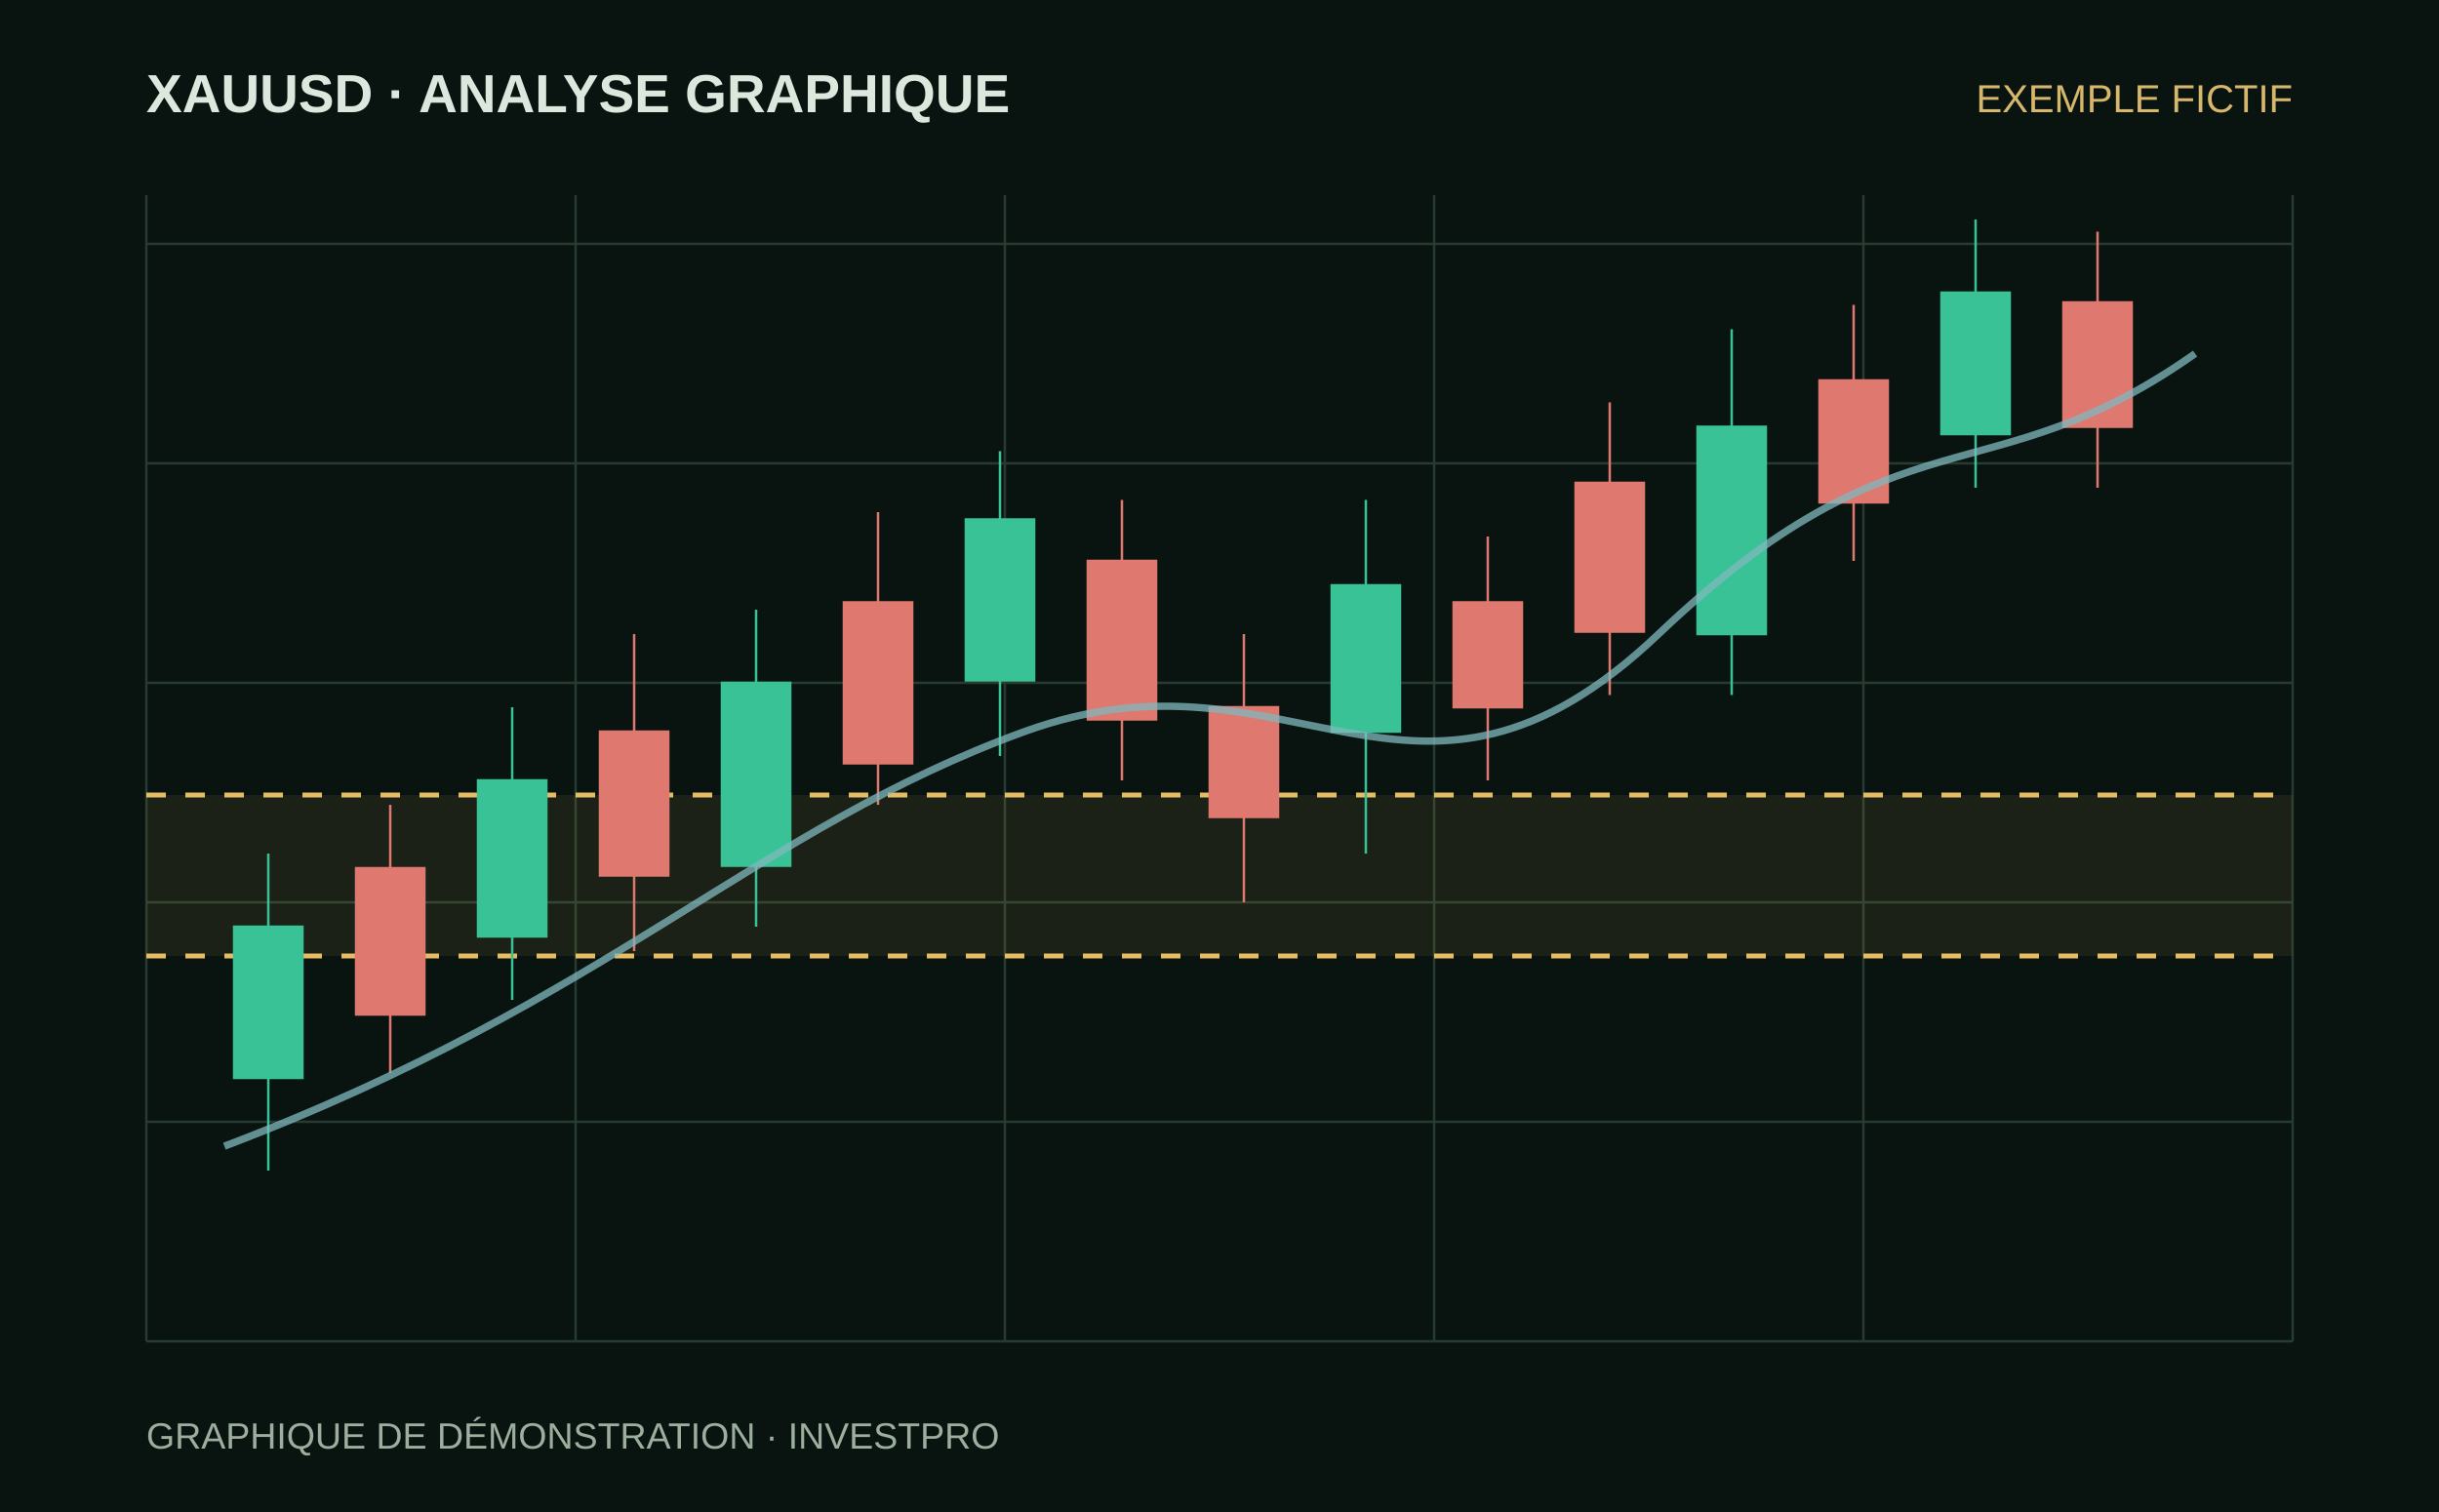
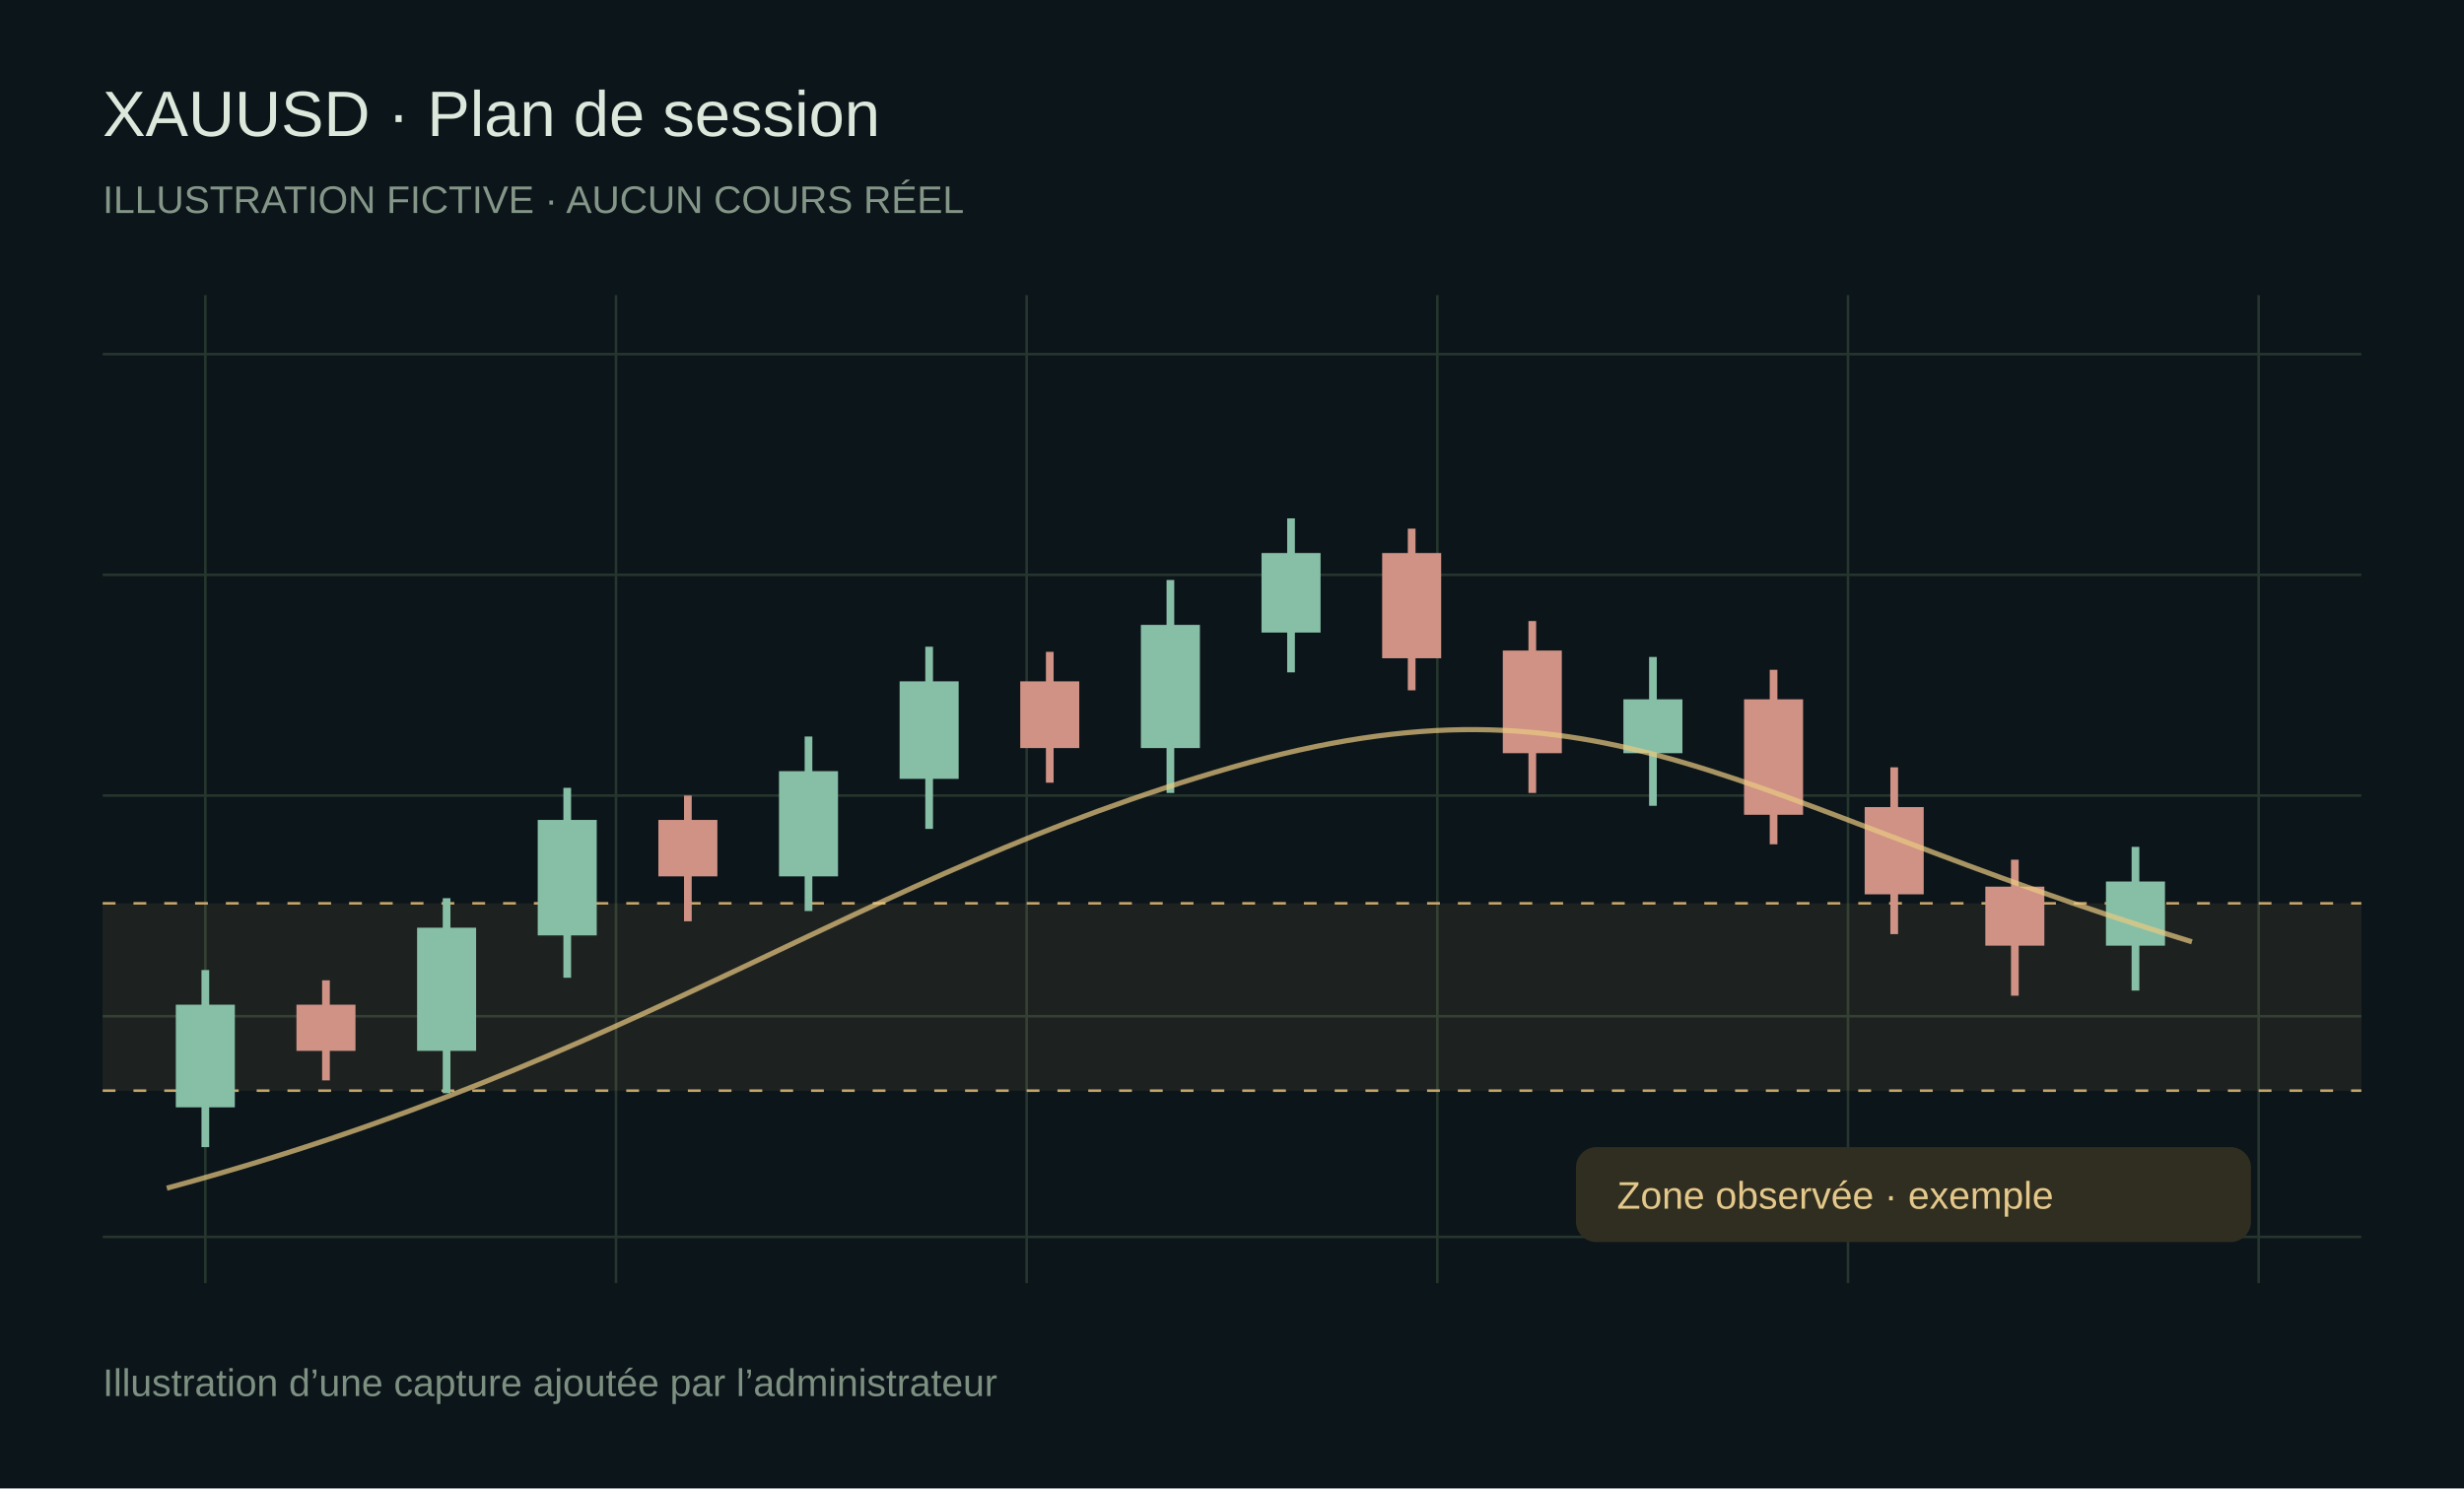
- <svg xmlns="http://www.w3.org/2000/svg" width="1000" height="620" viewBox="0 0 1000 620">
-   <rect width="1000" height="620" fill="#091310" />
-   <g stroke="#273b30" stroke-width="1">
-     <path d="M60 100H940M60 190H940M60 280H940M60 370H940M60 460H940M60 550H940M60 80V550M236 80V550M412 80V550M588 80V550M764 80V550M940 80V550" />
+ <svg xmlns="http://www.w3.org/2000/svg" width="960" height="580" viewBox="0 0 960 580">
+   <rect width="960" height="580" fill="#0c151a" />
+   <text x="40" y="53" fill="#dce8db" font-family="Arial,sans-serif" font-size="25">XAUUSD · Plan de session</text>
+   <text x="40" y="83" fill="#849688" font-family="Arial,sans-serif" font-size="15">ILLUSTRATION FICTIVE · AUCUN COURS RÉEL</text>
+   <g stroke="#26352e" stroke-width="1">
+     <path d="M40 138H920M40 224H920M40 310H920M40 396H920M40 482H920M80 115V500M240 115V500M400 115V500M560 115V500M720 115V500M880 115V500" />
  </g>
-   <g font-family="Arial,sans-serif">
-     <text x="60" y="46" fill="#dce7dd" font-size="22" font-weight="bold">XAUUSD · ANALYSE GRAPHIQUE</text>
-     <text x="940" y="46" fill="#d6b76c" font-size="16" text-anchor="end">EXEMPLE FICTIF</text>
-     <text x="60" y="594" fill="#9caf9e" font-size="15">GRAPHIQUE DE DÉMONSTRATION · INVESTPRO</text>
+   <rect x="40" y="352" width="880" height="73" fill="#e6c277" opacity=".08" />
+   <path d="M40 352H920M40 425H920" stroke="#c6a568" stroke-width="1" stroke-dasharray="5 7" />
+   <g stroke-width="3">
+     <g stroke="#87bfa6">
+       <path d="M80 378V447" />
+       <rect x="70" y="393" width="20" height="37" fill="#87bfa6" />
+     </g>
+     <g stroke="#cf9285">
+       <path d="M127 382V421" />
+       <rect x="117" y="393" width="20" height="15" fill="#cf9285" />
+     </g>
+     <g stroke="#87bfa6">
+       <path d="M174 350V426" />
+       <rect x="164" y="363" width="20" height="45" fill="#87bfa6" />
+     </g>
+     <g stroke="#87bfa6">
+       <path d="M221 307V381" />
+       <rect x="211" y="321" width="20" height="42" fill="#87bfa6" />
+     </g>
+     <g stroke="#cf9285">
+       <path d="M268 310V359" />
+       <rect x="258" y="321" width="20" height="19" fill="#cf9285" />
+     </g>
+     <g stroke="#87bfa6">
+       <path d="M315 287V355" />
+       <rect x="305" y="302" width="20" height="38" fill="#87bfa6" />
+     </g>
+     <g stroke="#87bfa6">
+       <path d="M362 252V323" />
+       <rect x="352" y="267" width="20" height="35" fill="#87bfa6" />
+     </g>
+     <g stroke="#cf9285">
+       <path d="M409 254V305" />
+       <rect x="399" y="267" width="20" height="23" fill="#cf9285" />
+     </g>
+     <g stroke="#87bfa6">
+       <path d="M456 226V309" />
+       <rect x="446" y="245" width="20" height="45" fill="#87bfa6" />
+     </g>
+     <g stroke="#87bfa6">
+       <path d="M503 202V262" />
+       <rect x="493" y="217" width="20" height="28" fill="#87bfa6" />
+     </g>
+     <g stroke="#cf9285">
+       <path d="M550 206V269" />
+       <rect x="540" y="217" width="20" height="38" fill="#cf9285" />
+     </g>
+     <g stroke="#cf9285">
+       <path d="M597 242V309" />
+       <rect x="587" y="255" width="20" height="37" fill="#cf9285" />
+     </g>
+     <g stroke="#87bfa6">
+       <path d="M644 256V314" />
+       <rect x="634" y="274" width="20" height="18" fill="#87bfa6" />
+     </g>
+     <g stroke="#cf9285">
+       <path d="M691 261V329" />
+       <rect x="681" y="274" width="20" height="42" fill="#cf9285" />
+     </g>
+     <g stroke="#cf9285">
+       <path d="M738 299V364" />
+       <rect x="728" y="316" width="20" height="31" fill="#cf9285" />
+     </g>
+     <g stroke="#cf9285">
+       <path d="M785 335V388" />
+       <rect x="775" y="347" width="20" height="20" fill="#cf9285" />
+     </g>
+     <g stroke="#87bfa6">
+       <path d="M832 330V386" />
+       <rect x="822" y="345" width="20" height="22" fill="#87bfa6" />
+     </g>
  </g>
-   <rect x="60" y="326" width="880" height="66" fill="#d2ac4a" opacity=".09" />
-   <g stroke="#e6bc65" stroke-width="2" stroke-dasharray="8 8">
-     <path d="M60 326H940M60 392H940" />
-   </g>
-   <g stroke="#38c295" fill="#38c295">
-     <path d="M110 350V480M210 290V410M310 250V380M410 185V310M560 205V350M710 135V285M810 90V200" />
-     <rect x="96" y="380" width="28" height="62" />
-     <rect x="196" y="320" width="28" height="64" />
-     <rect x="296" y="280" width="28" height="75" />
-     <rect x="396" y="213" width="28" height="66" />
-     <rect x="546" y="240" width="28" height="60" />
-     <rect x="696" y="175" width="28" height="85" />
-     <rect x="796" y="120" width="28" height="58" />
-   </g>
-   <g stroke="#df786e" fill="#df786e">
-     <path d="M160 330V440M260 260V390M360 210V330M460 205V320M510 260V370M610 220V320M660 165V285M760 125V230M860 95V200" />
-     <rect x="146" y="356" width="28" height="60" />
-     <rect x="246" y="300" width="28" height="59" />
-     <rect x="346" y="247" width="28" height="66" />
-     <rect x="446" y="230" width="28" height="65" />
-     <rect x="496" y="290" width="28" height="45" />
-     <rect x="596" y="247" width="28" height="43" />
-     <rect x="646" y="198" width="28" height="61" />
-     <rect x="746" y="156" width="28" height="50" />
-     <rect x="846" y="124" width="28" height="51" />
-   </g>
-   <path d="M92 470C250 410 310 340 420 300S580 355 680 260S815 205 900 145" stroke="#80b8bd" stroke-width="3" fill="none" opacity=".75" />
+   <path d="M65 463C250 413 334 341 480 299S677 313 854 367" fill="none" stroke="#e9c980" stroke-width="2" opacity=".7" />
+   <rect x="614" y="447" width="263" height="37" rx="8" fill="#302e20" />
+   <text x="630" y="471" fill="#e4c88b" font-family="Arial,sans-serif" font-size="15">Zone observée · exemple</text>
+   <text x="40" y="544" fill="#7d9081" font-family="Arial,sans-serif" font-size="15">Illustration d’une capture ajoutée par l’administrateur</text>
</svg>
